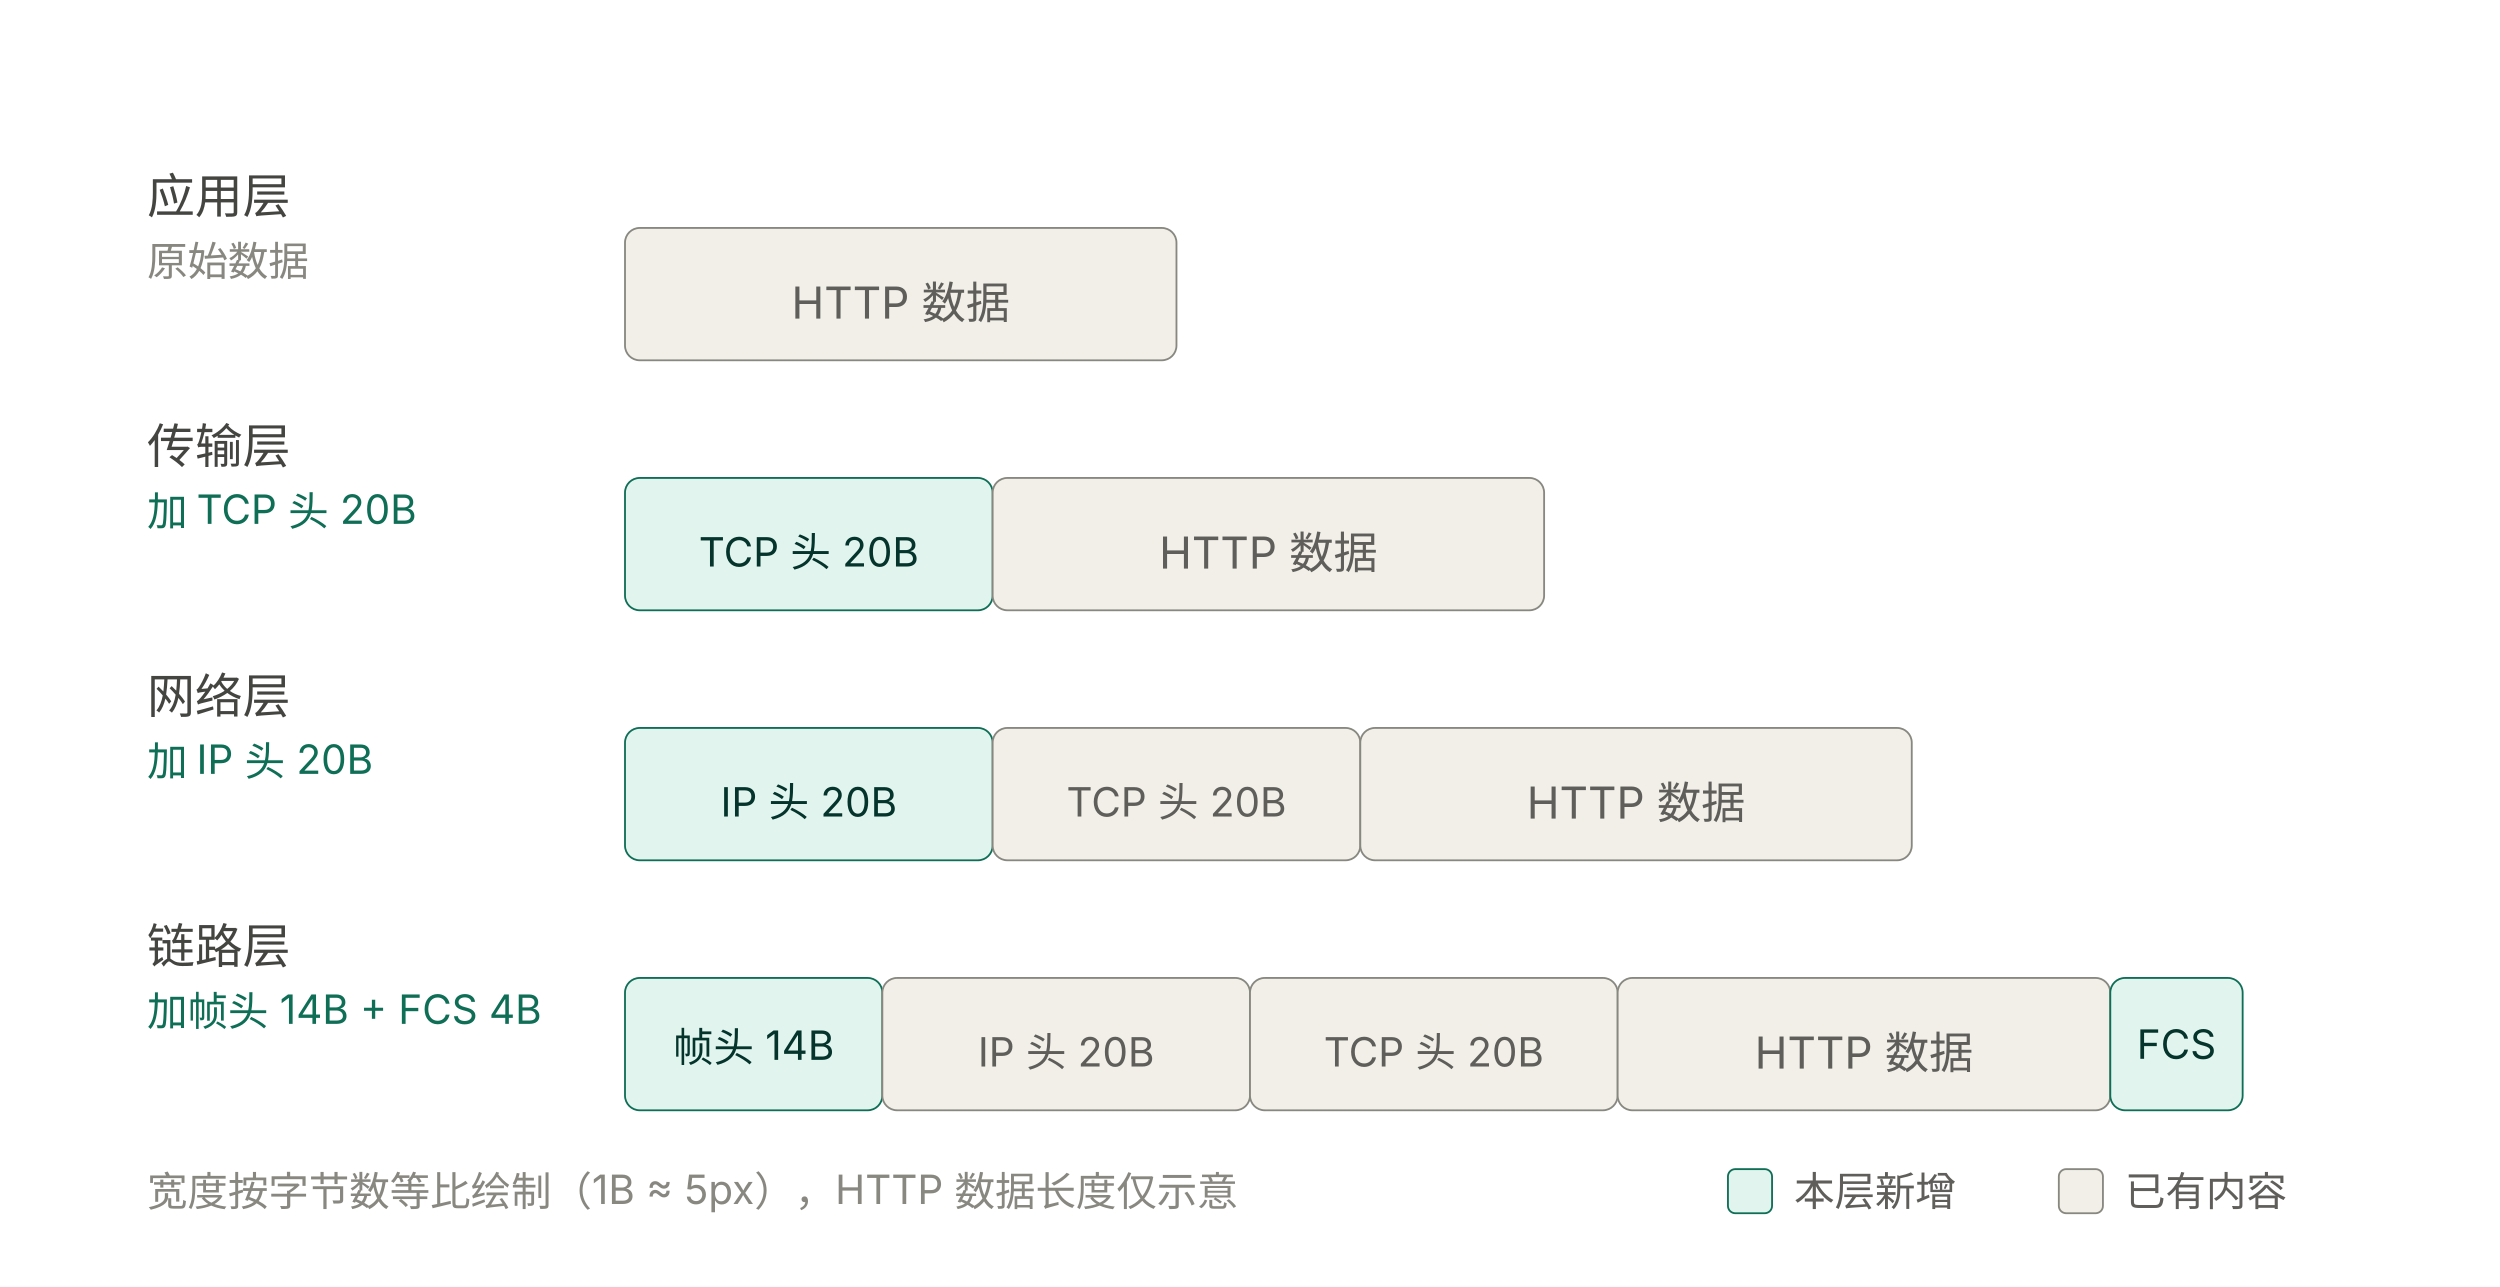
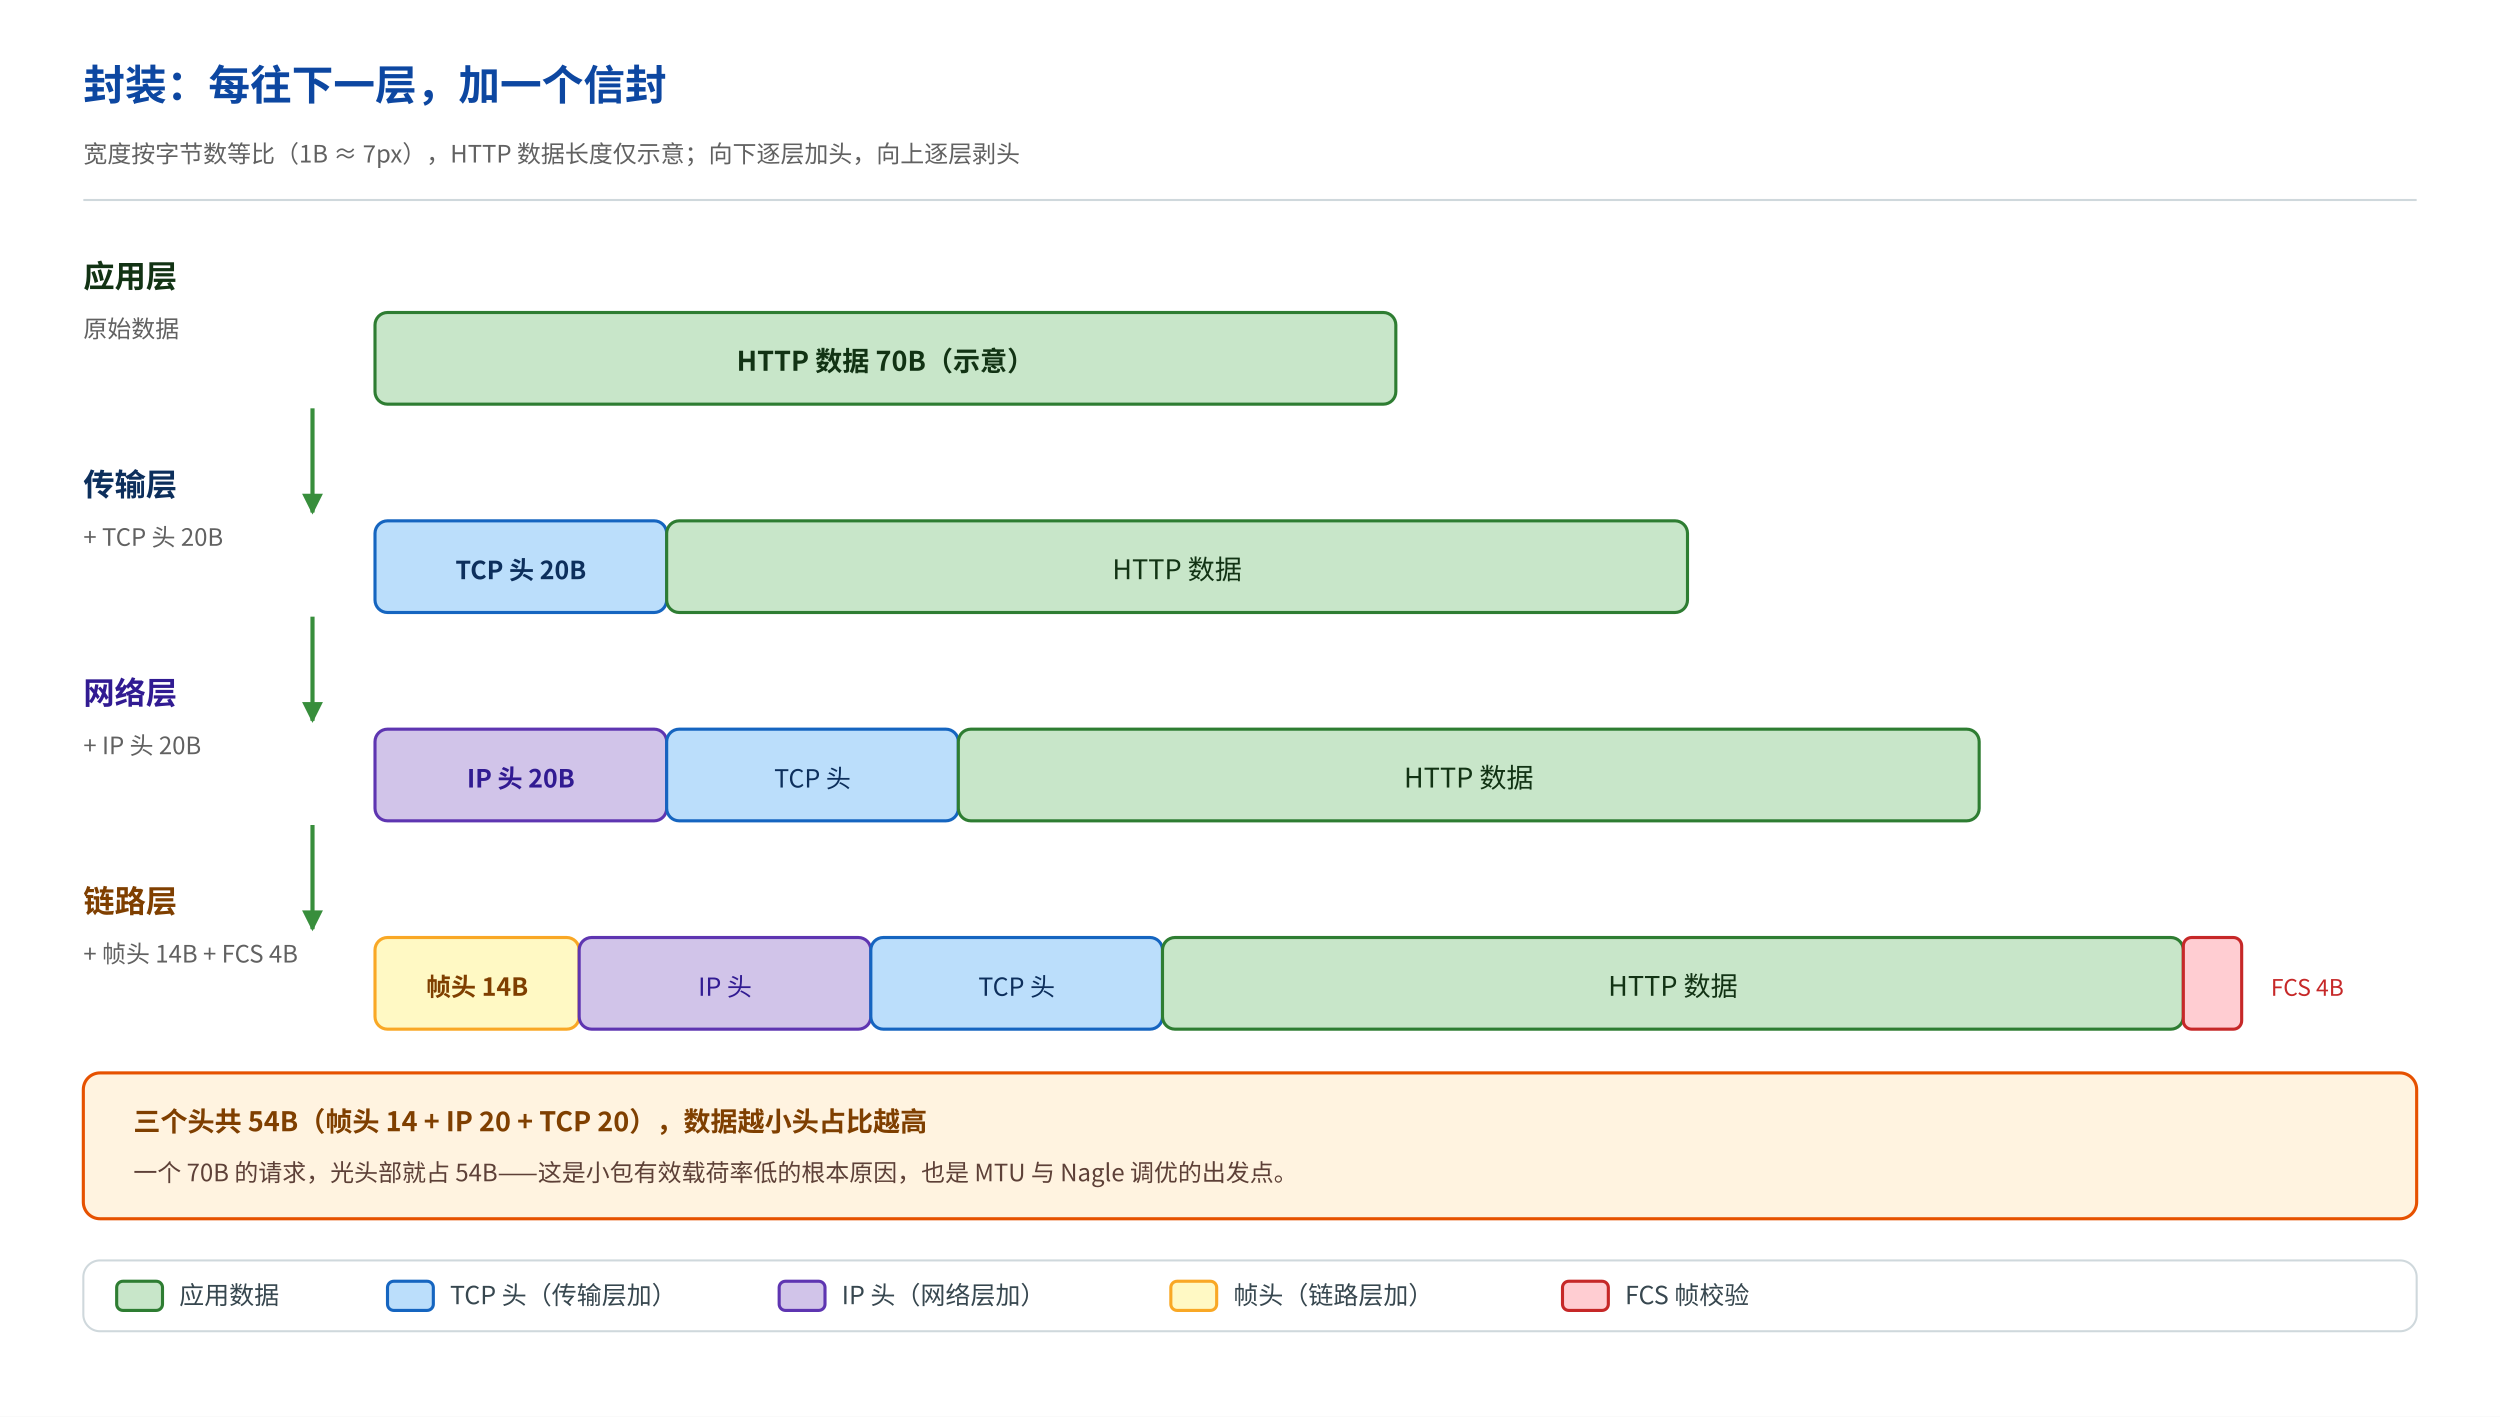
- <svg xmlns="http://www.w3.org/2000/svg" viewBox="0 0 1200 617.65" width="1200" height="617.65" font-family="-apple-system, 'Segoe UI', 'Microsoft YaHei', 'PingFang SC', sans-serif" role="img">
-   <g transform="scale(1.764706)">
-     <rect width="680" height="350" fill="#FFFFFF" />
-     <text x="40" y="58" font-size="13" font-weight="500" fill="#444441">应用层</text>
-     <text x="40" y="75" font-size="11" fill="#888780">原始数据</text>
-     <rect x="170" y="62" width="150" height="36" rx="4" fill="#F1EFE8" stroke="#888780" stroke-width="0.5" />
-     <text x="245" y="80" font-size="12" fill="#5F5E5A" text-anchor="middle" dominant-baseline="central">HTTP 数据</text>
-     <text x="40" y="126" font-size="13" font-weight="500" fill="#444441">传输层</text>
-     <text x="40" y="143" font-size="11" fill="#0F6E56">加 TCP 头 20B</text>
-     <rect x="170" y="130" width="100" height="36" rx="4" fill="#E1F5EE" stroke="#0F6E56" stroke-width="0.5" />
-     <text x="220" y="148" font-size="11" fill="#04342C" text-anchor="middle" dominant-baseline="central">TCP 头 20B</text>
-     <rect x="270" y="130" width="150" height="36" rx="4" fill="#F1EFE8" stroke="#888780" stroke-width="0.5" />
-     <text x="345" y="148" font-size="12" fill="#5F5E5A" text-anchor="middle" dominant-baseline="central">HTTP 数据</text>
-     <text x="40" y="194" font-size="13" font-weight="500" fill="#444441">网络层</text>
-     <text x="40" y="211" font-size="11" fill="#0F6E56">加 IP 头 20B</text>
-     <rect x="170" y="198" width="100" height="36" rx="4" fill="#E1F5EE" stroke="#0F6E56" stroke-width="0.5" />
-     <text x="220" y="216" font-size="11" fill="#04342C" text-anchor="middle" dominant-baseline="central">IP 头 20B</text>
-     <rect x="270" y="198" width="100" height="36" rx="4" fill="#F1EFE8" stroke="#888780" stroke-width="0.5" />
-     <text x="320" y="216" font-size="11" fill="#5F5E5A" text-anchor="middle" dominant-baseline="central">TCP 头 20B</text>
-     <rect x="370" y="198" width="150" height="36" rx="4" fill="#F1EFE8" stroke="#888780" stroke-width="0.5" />
-     <text x="445" y="216" font-size="12" fill="#5F5E5A" text-anchor="middle" dominant-baseline="central">HTTP 数据</text>
-     <text x="40" y="262" font-size="13" font-weight="500" fill="#444441">链路层</text>
-     <text x="40" y="279" font-size="11" fill="#0F6E56">加帧头 14B + FCS 4B</text>
-     <rect x="170" y="266" width="70" height="36" rx="4" fill="#E1F5EE" stroke="#0F6E56" stroke-width="0.5" />
-     <text x="205" y="284" font-size="11" fill="#04342C" text-anchor="middle" dominant-baseline="central">帧头 14B</text>
-     <rect x="240" y="266" width="100" height="36" rx="4" fill="#F1EFE8" stroke="#888780" stroke-width="0.5" />
-     <text x="290" y="284" font-size="11" fill="#5F5E5A" text-anchor="middle" dominant-baseline="central">IP 头 20B</text>
-     <rect x="340" y="266" width="100" height="36" rx="4" fill="#F1EFE8" stroke="#888780" stroke-width="0.5" />
-     <text x="390" y="284" font-size="11" fill="#5F5E5A" text-anchor="middle" dominant-baseline="central">TCP 头 20B</text>
-     <rect x="440" y="266" width="134" height="36" rx="4" fill="#F1EFE8" stroke="#888780" stroke-width="0.5" />
-     <text x="507" y="284" font-size="12" fill="#5F5E5A" text-anchor="middle" dominant-baseline="central">HTTP 数据</text>
-     <rect x="574" y="266" width="36" height="36" rx="4" fill="#E1F5EE" stroke="#0F6E56" stroke-width="0.5" />
-     <text x="592" y="284" font-size="11" fill="#04342C" text-anchor="middle" dominant-baseline="central">FCS</text>
-     <text x="40" y="328" font-size="11" fill="#888780">宽度按字节数等比绘制（1B ≈ 5px），HTTP 数据长度仅示意</text>
-     <rect x="470" y="318" width="12" height="12" rx="2" fill="#E1F5EE" stroke="#0F6E56" stroke-width="0.5" />
-     <text x="488" y="328" font-size="11" fill="#5F5E5A">本层新增</text>
-     <rect x="560" y="318" width="12" height="12" rx="2" fill="#F1EFE8" stroke="#888780" stroke-width="0.5" />
-     <text x="578" y="328" font-size="11" fill="#5F5E5A">已有内容</text>
-   </g>
+ <svg xmlns="http://www.w3.org/2000/svg" viewBox="0 0 1200 680" font-family="'Microsoft YaHei','PingFang SC','Noto Sans CJK SC',sans-serif">
+   <defs>
+     <marker id="arrowGreen" viewBox="0 0 10 10" refX="9" refY="5" markerWidth="10" markerHeight="10" markerUnits="userSpaceOnUse" orient="auto-start-reverse">
+       <path d="M 0 0 L 10 5 L 0 10 z" fill="#388e3c" />
+     </marker>
+   </defs>
+   <rect x="0" y="0" width="1200" height="680" fill="#ffffff" />
+   <text x="40" y="48" font-size="20" font-weight="bold" fill="#0d47a1">封装：每往下一层，加一个信封</text>
+   <text x="40" y="78" font-size="11.5" fill="#616161">宽度按字节数等比（1B ≈ 7px），HTTP 数据长度仅示意；向下逐层加头，向上逐层剥头</text>
+   <line x1="40" y1="96" x2="1160" y2="96" stroke="#cfd8dc" stroke-width="1" />
+   <text x="40" y="138" font-size="15" font-weight="bold" fill="#123314">应用层</text>
+   <text x="40" y="162" font-size="11.5" fill="#616161">原始数据</text>
+   <rect x="180" y="150" width="490" height="44" rx="6" fill="#c8e6c9" stroke="#2e7d32" stroke-width="1.5" />
+   <text x="425" y="178" font-size="13" font-weight="bold" fill="#123314" text-anchor="middle">HTTP 数据 70B（示意）</text>
+   <text x="40" y="238" font-size="15" font-weight="bold" fill="#0d2f5c">传输层</text>
+   <text x="40" y="262" font-size="11.5" fill="#616161">+ TCP 头 20B</text>
+   <rect x="180" y="250" width="140" height="44" rx="6" fill="#bbdefb" stroke="#1565c0" stroke-width="1.5" />
+   <text x="250" y="278" font-size="12" font-weight="bold" fill="#0d2f5c" text-anchor="middle">TCP 头 20B</text>
+   <rect x="320" y="250" width="490" height="44" rx="6" fill="#c8e6c9" stroke="#2e7d32" stroke-width="1.5" />
+   <text x="565" y="278" font-size="13" fill="#123314" text-anchor="middle">HTTP 数据</text>
+   <text x="40" y="338" font-size="15" font-weight="bold" fill="#311b92">网络层</text>
+   <text x="40" y="362" font-size="11.5" fill="#616161">+ IP 头 20B</text>
+   <rect x="180" y="350" width="140" height="44" rx="6" fill="#d1c4e9" stroke="#5e35b1" stroke-width="1.5" />
+   <text x="250" y="378" font-size="12" font-weight="bold" fill="#311b92" text-anchor="middle">IP 头 20B</text>
+   <rect x="320" y="350" width="140" height="44" rx="6" fill="#bbdefb" stroke="#1565c0" stroke-width="1.5" />
+   <text x="390" y="378" font-size="12" fill="#0d2f5c" text-anchor="middle">TCP 头</text>
+   <rect x="460" y="350" width="490" height="44" rx="6" fill="#c8e6c9" stroke="#2e7d32" stroke-width="1.5" />
+   <text x="705" y="378" font-size="13" fill="#123314" text-anchor="middle">HTTP 数据</text>
+   <text x="40" y="438" font-size="15" font-weight="bold" fill="#7f3f00">链路层</text>
+   <text x="40" y="462" font-size="11.5" fill="#616161">+ 帧头 14B + FCS 4B</text>
+   <rect x="180" y="450" width="98" height="44" rx="6" fill="#fff9c4" stroke="#f9a825" stroke-width="1.5" />
+   <text x="229" y="478" font-size="12" font-weight="bold" fill="#7f3f00" text-anchor="middle">帧头 14B</text>
+   <rect x="278" y="450" width="140" height="44" rx="6" fill="#d1c4e9" stroke="#5e35b1" stroke-width="1.5" />
+   <text x="348" y="478" font-size="12" fill="#311b92" text-anchor="middle">IP 头</text>
+   <rect x="418" y="450" width="140" height="44" rx="6" fill="#bbdefb" stroke="#1565c0" stroke-width="1.5" />
+   <text x="488" y="478" font-size="12" fill="#0d2f5c" text-anchor="middle">TCP 头</text>
+   <rect x="558" y="450" width="490" height="44" rx="6" fill="#c8e6c9" stroke="#2e7d32" stroke-width="1.5" />
+   <text x="803" y="478" font-size="13" fill="#123314" text-anchor="middle">HTTP 数据</text>
+   <rect x="1048" y="450" width="28" height="44" rx="4" fill="#ffcdd2" stroke="#c62828" stroke-width="1.5" />
+   <text x="1090" y="478" font-size="11" fill="#c62828">FCS 4B</text>
+   <line x1="150" y1="196" x2="150" y2="246" stroke="#388e3c" stroke-width="2" marker-end="url(#arrowGreen)" />
+   <line x1="150" y1="296" x2="150" y2="346" stroke="#388e3c" stroke-width="2" marker-end="url(#arrowGreen)" />
+   <line x1="150" y1="396" x2="150" y2="446" stroke="#388e3c" stroke-width="2" marker-end="url(#arrowGreen)" />
+   <rect x="40" y="515" width="1120" height="70" rx="8" fill="#fff3e0" stroke="#e65100" stroke-width="1.5" />
+   <text x="64" y="543" font-size="13" font-weight="bold" fill="#7f3f00">三个头共 54B（帧头 14 + IP 20 + TCP 20），数据越小头占比越高</text>
+   <text x="64" y="567" font-size="11.5" fill="#5d4037">一个 70B 的请求，光头部就占 54B——这是小包有效载荷率低的根本原因，也是 MTU 与 Nagle 调优的出发点。</text>
+   <rect x="40" y="605" width="1120" height="34" rx="8" fill="#ffffff" stroke="#cfd8dc" stroke-width="1" />
+   <rect x="56" y="615" width="22" height="14" rx="3" fill="#c8e6c9" stroke="#2e7d32" stroke-width="1.5" />
+   <text x="86" y="626" font-size="12" fill="#37474f">应用数据</text>
+   <rect x="186" y="615" width="22" height="14" rx="3" fill="#bbdefb" stroke="#1565c0" stroke-width="1.5" />
+   <text x="216" y="626" font-size="12" fill="#37474f">TCP 头（传输层加）</text>
+   <rect x="374" y="615" width="22" height="14" rx="3" fill="#d1c4e9" stroke="#5e35b1" stroke-width="1.5" />
+   <text x="404" y="626" font-size="12" fill="#37474f">IP 头（网络层加）</text>
+   <rect x="562" y="615" width="22" height="14" rx="3" fill="#fff9c4" stroke="#f9a825" stroke-width="1.5" />
+   <text x="592" y="626" font-size="12" fill="#37474f">帧头（链路层加）</text>
+   <rect x="750" y="615" width="22" height="14" rx="3" fill="#ffcdd2" stroke="#c62828" stroke-width="1.5" />
+   <text x="780" y="626" font-size="12" fill="#37474f">FCS 帧校验</text>
</svg>
